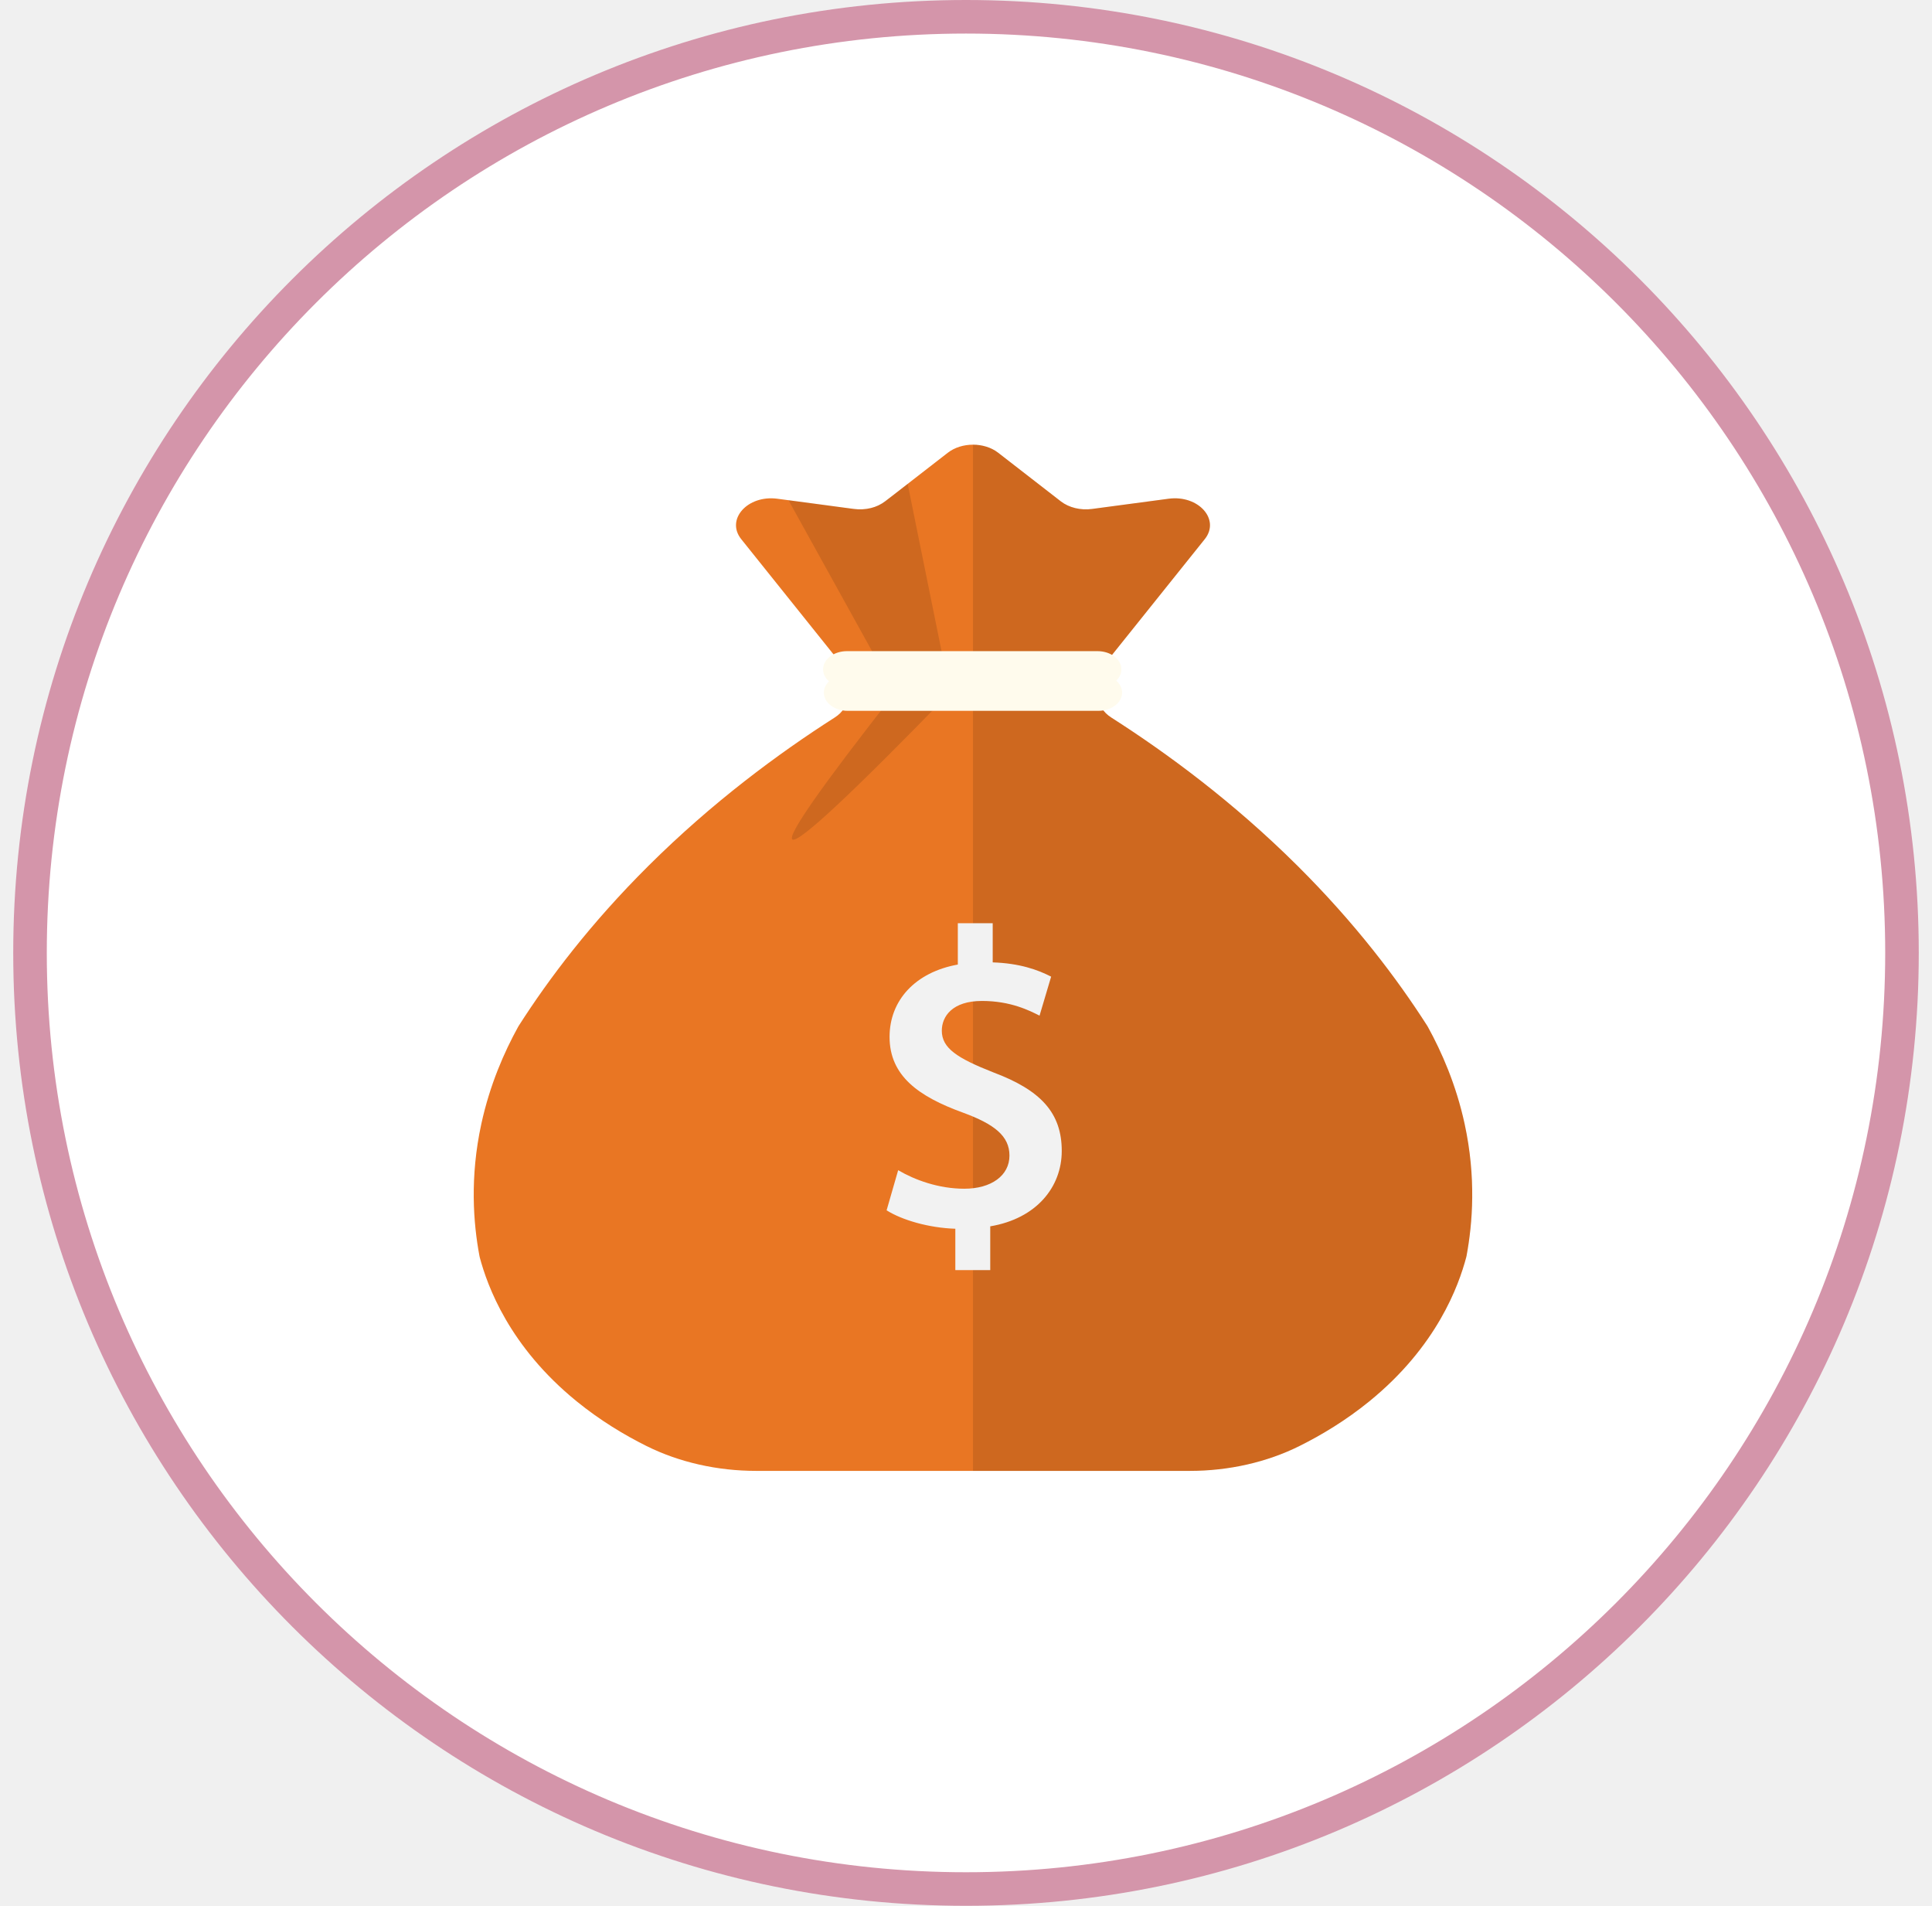
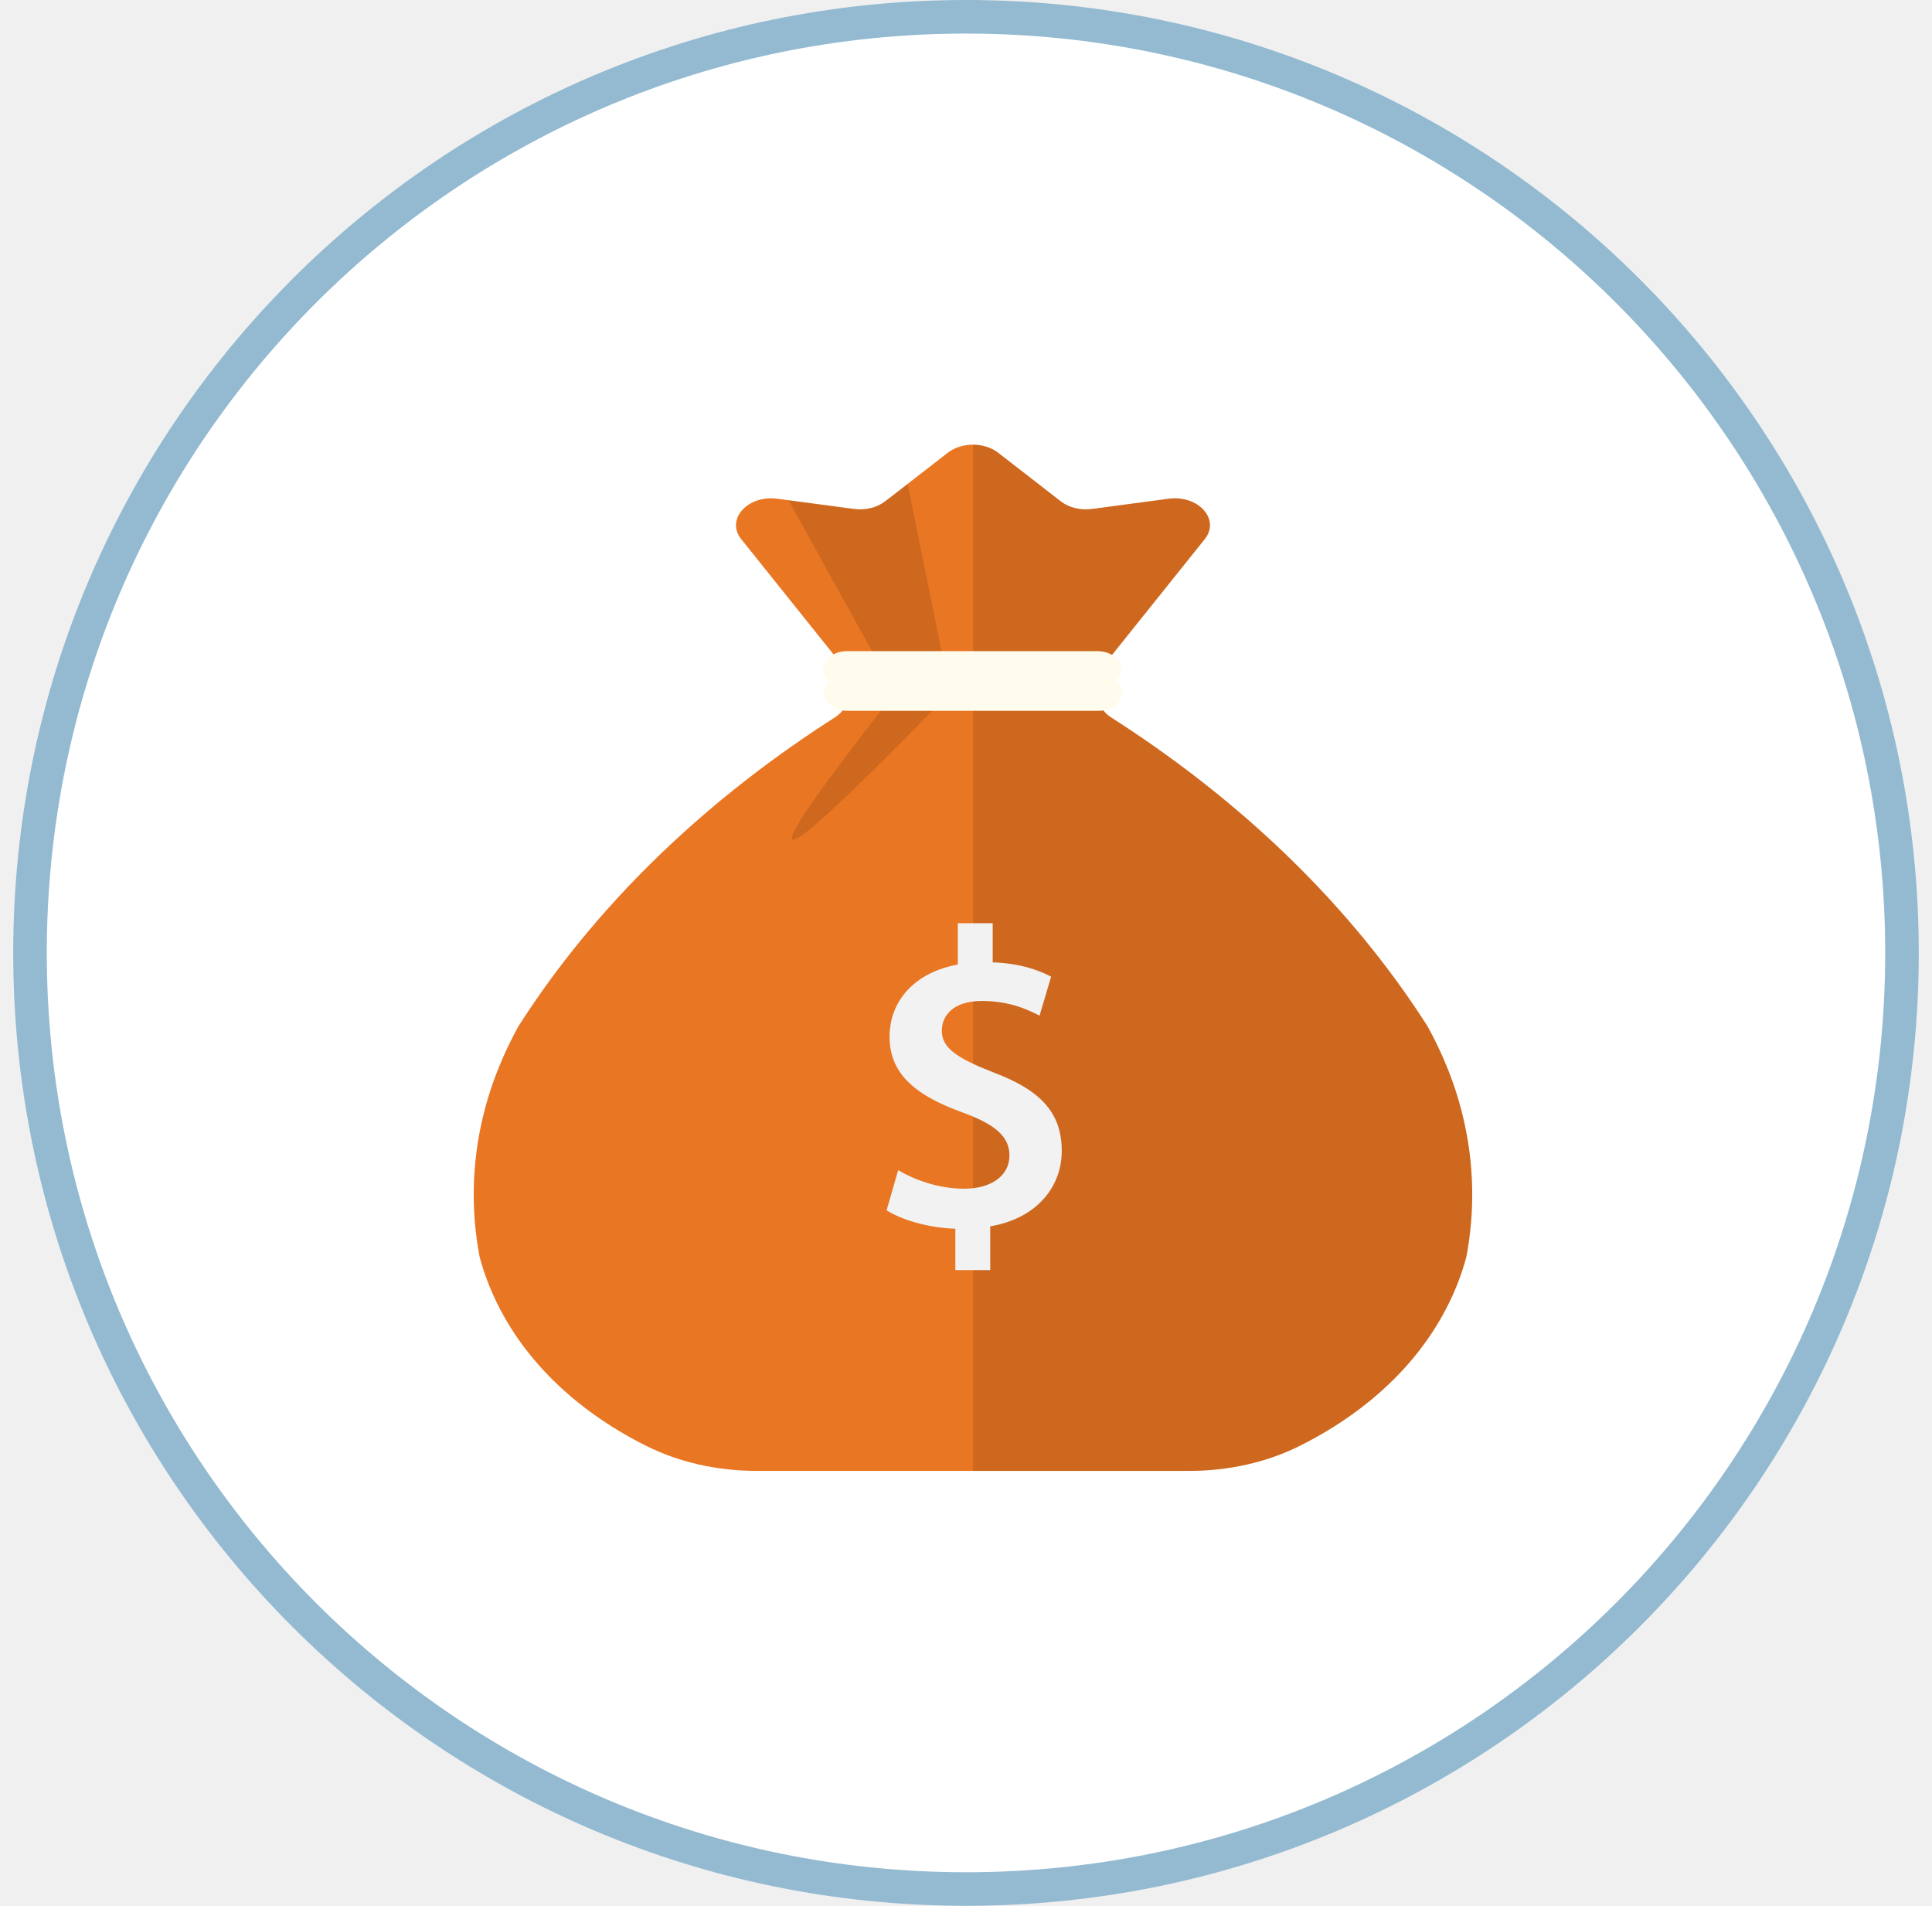
<svg xmlns="http://www.w3.org/2000/svg" width="73" height="72" viewBox="0 0 73 72" fill="none">
  <g clip-path="url(#clip0_1757_51701)">
    <circle cx="36.5" cy="36" r="35.4" fill="white" />
    <path d="M55.34 42.459C55.019 40.98 54.475 39.745 53.952 38.795C53.942 38.777 53.931 38.76 53.92 38.742C52.79 36.977 51.215 34.886 49.022 32.706C46.607 30.306 44.117 28.468 41.983 27.104C41.682 26.911 41.508 26.627 41.508 26.327V25.664C41.508 25.477 41.575 25.294 41.703 25.135C42.975 23.547 44.248 21.958 45.52 20.37C46.117 19.625 45.282 18.691 44.153 18.842C43.189 18.971 42.225 19.099 41.262 19.228C40.83 19.286 40.389 19.178 40.082 18.94L37.714 17.103C37.192 16.699 36.336 16.699 35.814 17.103L33.446 18.94C33.139 19.178 32.697 19.285 32.266 19.228C31.302 19.099 30.338 18.971 29.374 18.842C28.246 18.691 27.411 19.625 28.008 20.37C29.28 21.958 30.552 23.547 31.825 25.135C31.952 25.294 32.02 25.477 32.02 25.664V26.327C32.02 26.627 31.846 26.911 31.544 27.104C29.41 28.467 26.92 30.306 24.506 32.706C22.313 34.886 20.737 36.977 19.608 38.742C19.596 38.76 19.586 38.777 19.576 38.795C19.052 39.745 18.509 40.98 18.187 42.459C17.748 44.48 17.885 46.212 18.115 47.444C18.119 47.464 18.123 47.484 18.128 47.504C18.413 48.57 19.232 50.865 21.796 52.947C22.674 53.66 23.584 54.209 24.427 54.629C25.66 55.243 27.101 55.569 28.573 55.569H36.764H44.954C46.427 55.569 47.868 55.243 49.1 54.629C49.943 54.209 50.854 53.66 51.732 52.947C54.296 50.865 55.115 48.57 55.399 47.504C55.404 47.484 55.409 47.464 55.413 47.444C55.642 46.212 55.779 44.48 55.34 42.459Z" fill="#E97623" />
    <path opacity="0.12" d="M53.952 38.795C54.475 39.745 55.019 40.98 55.34 42.46C55.779 44.48 55.643 46.212 55.413 47.444C55.409 47.465 55.405 47.484 55.4 47.504C55.115 48.57 54.296 50.865 51.732 52.947C50.854 53.66 49.944 54.209 49.101 54.629C47.868 55.243 46.427 55.569 44.955 55.569H36.764V16.8C37.109 16.8 37.453 16.901 37.714 17.103L40.082 18.94C40.389 19.178 40.831 19.286 41.262 19.228L44.154 18.842C45.282 18.691 46.117 19.625 45.52 20.37L41.703 25.135C41.576 25.294 41.508 25.477 41.508 25.664V26.327C41.508 26.627 41.682 26.911 41.983 27.104C44.117 28.468 46.608 30.306 49.022 32.706C51.215 34.886 52.791 36.977 53.92 38.742C53.932 38.76 53.942 38.777 53.952 38.795Z" fill="black" />
    <path opacity="0.12" d="M29.793 18.898C31.135 21.321 32.476 23.745 33.818 26.168C31.006 29.75 29.716 31.599 29.947 31.717C30.194 31.843 32.177 29.993 35.894 26.168C35.361 23.539 34.828 20.91 34.296 18.281C34.109 18.43 33.941 18.56 33.801 18.667C33.312 19.039 33.144 19.142 32.898 19.197C32.727 19.236 32.561 19.242 32.541 19.242C32.413 19.246 32.317 19.236 32.028 19.198C31.833 19.172 31.735 19.16 31.584 19.137C31.494 19.124 31.282 19.095 30.857 19.037C30.605 19.002 30.245 18.954 29.793 18.898Z" fill="black" />
    <path d="M41.498 26.855H32.03C31.532 26.855 31.128 26.547 31.128 26.167C31.128 25.788 31.532 25.48 32.03 25.48H41.497C41.996 25.48 42.399 25.788 42.399 26.167C42.399 26.547 41.996 26.855 41.498 26.855Z" fill="#FFFBED" />
    <path d="M41.47 25.975H32.002C31.504 25.975 31.1 25.667 31.1 25.287C31.1 24.908 31.504 24.6 32.002 24.6H41.469C41.968 24.6 42.372 24.908 42.372 25.287C42.372 25.667 41.968 25.975 41.47 25.975Z" fill="#FFFBED" />
    <path d="M36.097 47.983V46.421C35.093 46.389 34.084 46.093 33.5 45.725L33.937 44.209C34.569 44.58 35.465 44.909 36.436 44.909C37.453 44.909 38.142 44.414 38.142 43.657C38.142 42.922 37.58 42.473 36.39 42.036C34.713 41.428 33.612 40.649 33.612 39.172C33.612 37.793 34.582 36.73 36.191 36.44V34.878H37.509V36.358C38.521 36.391 39.215 36.637 39.717 36.897L39.279 38.37C38.903 38.182 38.194 37.815 37.104 37.815C35.983 37.815 35.586 38.4 35.586 38.938C35.586 39.595 36.158 39.974 37.533 40.514C39.324 41.186 40.118 42.041 40.118 43.481C40.118 44.839 39.172 46.033 37.416 46.33V47.983H36.097Z" fill="#F2F2F2" />
-     <path d="M72.5 36C72.5 55.882 56.382 72 36.5 72C16.618 72 0.5 55.882 0.5 36C0.5 16.118 16.618 0 36.5 0C56.382 0 72.5 16.118 72.5 36ZM1.768 36C1.768 55.182 17.318 70.732 36.5 70.732C55.682 70.732 71.232 55.182 71.232 36C71.232 16.818 55.682 1.268 36.5 1.268C17.318 1.268 1.768 16.818 1.768 36Z" fill="#D495AA" />
+     <path d="M72.5 36C72.5 55.882 56.382 72 36.5 72C16.618 72 0.5 55.882 0.5 36C0.5 16.118 16.618 0 36.5 0C56.382 0 72.5 16.118 72.5 36ZM1.768 36C1.768 55.182 17.318 70.732 36.5 70.732C55.682 70.732 71.232 55.182 71.232 36C71.232 16.818 55.682 1.268 36.5 1.268C17.318 1.268 1.768 16.818 1.768 36Z" fill="#93BAD1" />
  </g>
  <defs>
    <clipPath id="clip0_1757_51701">
      <rect width="72" height="72" fill="white" transform="translate(0.5)" />
    </clipPath>
  </defs>
</svg>
